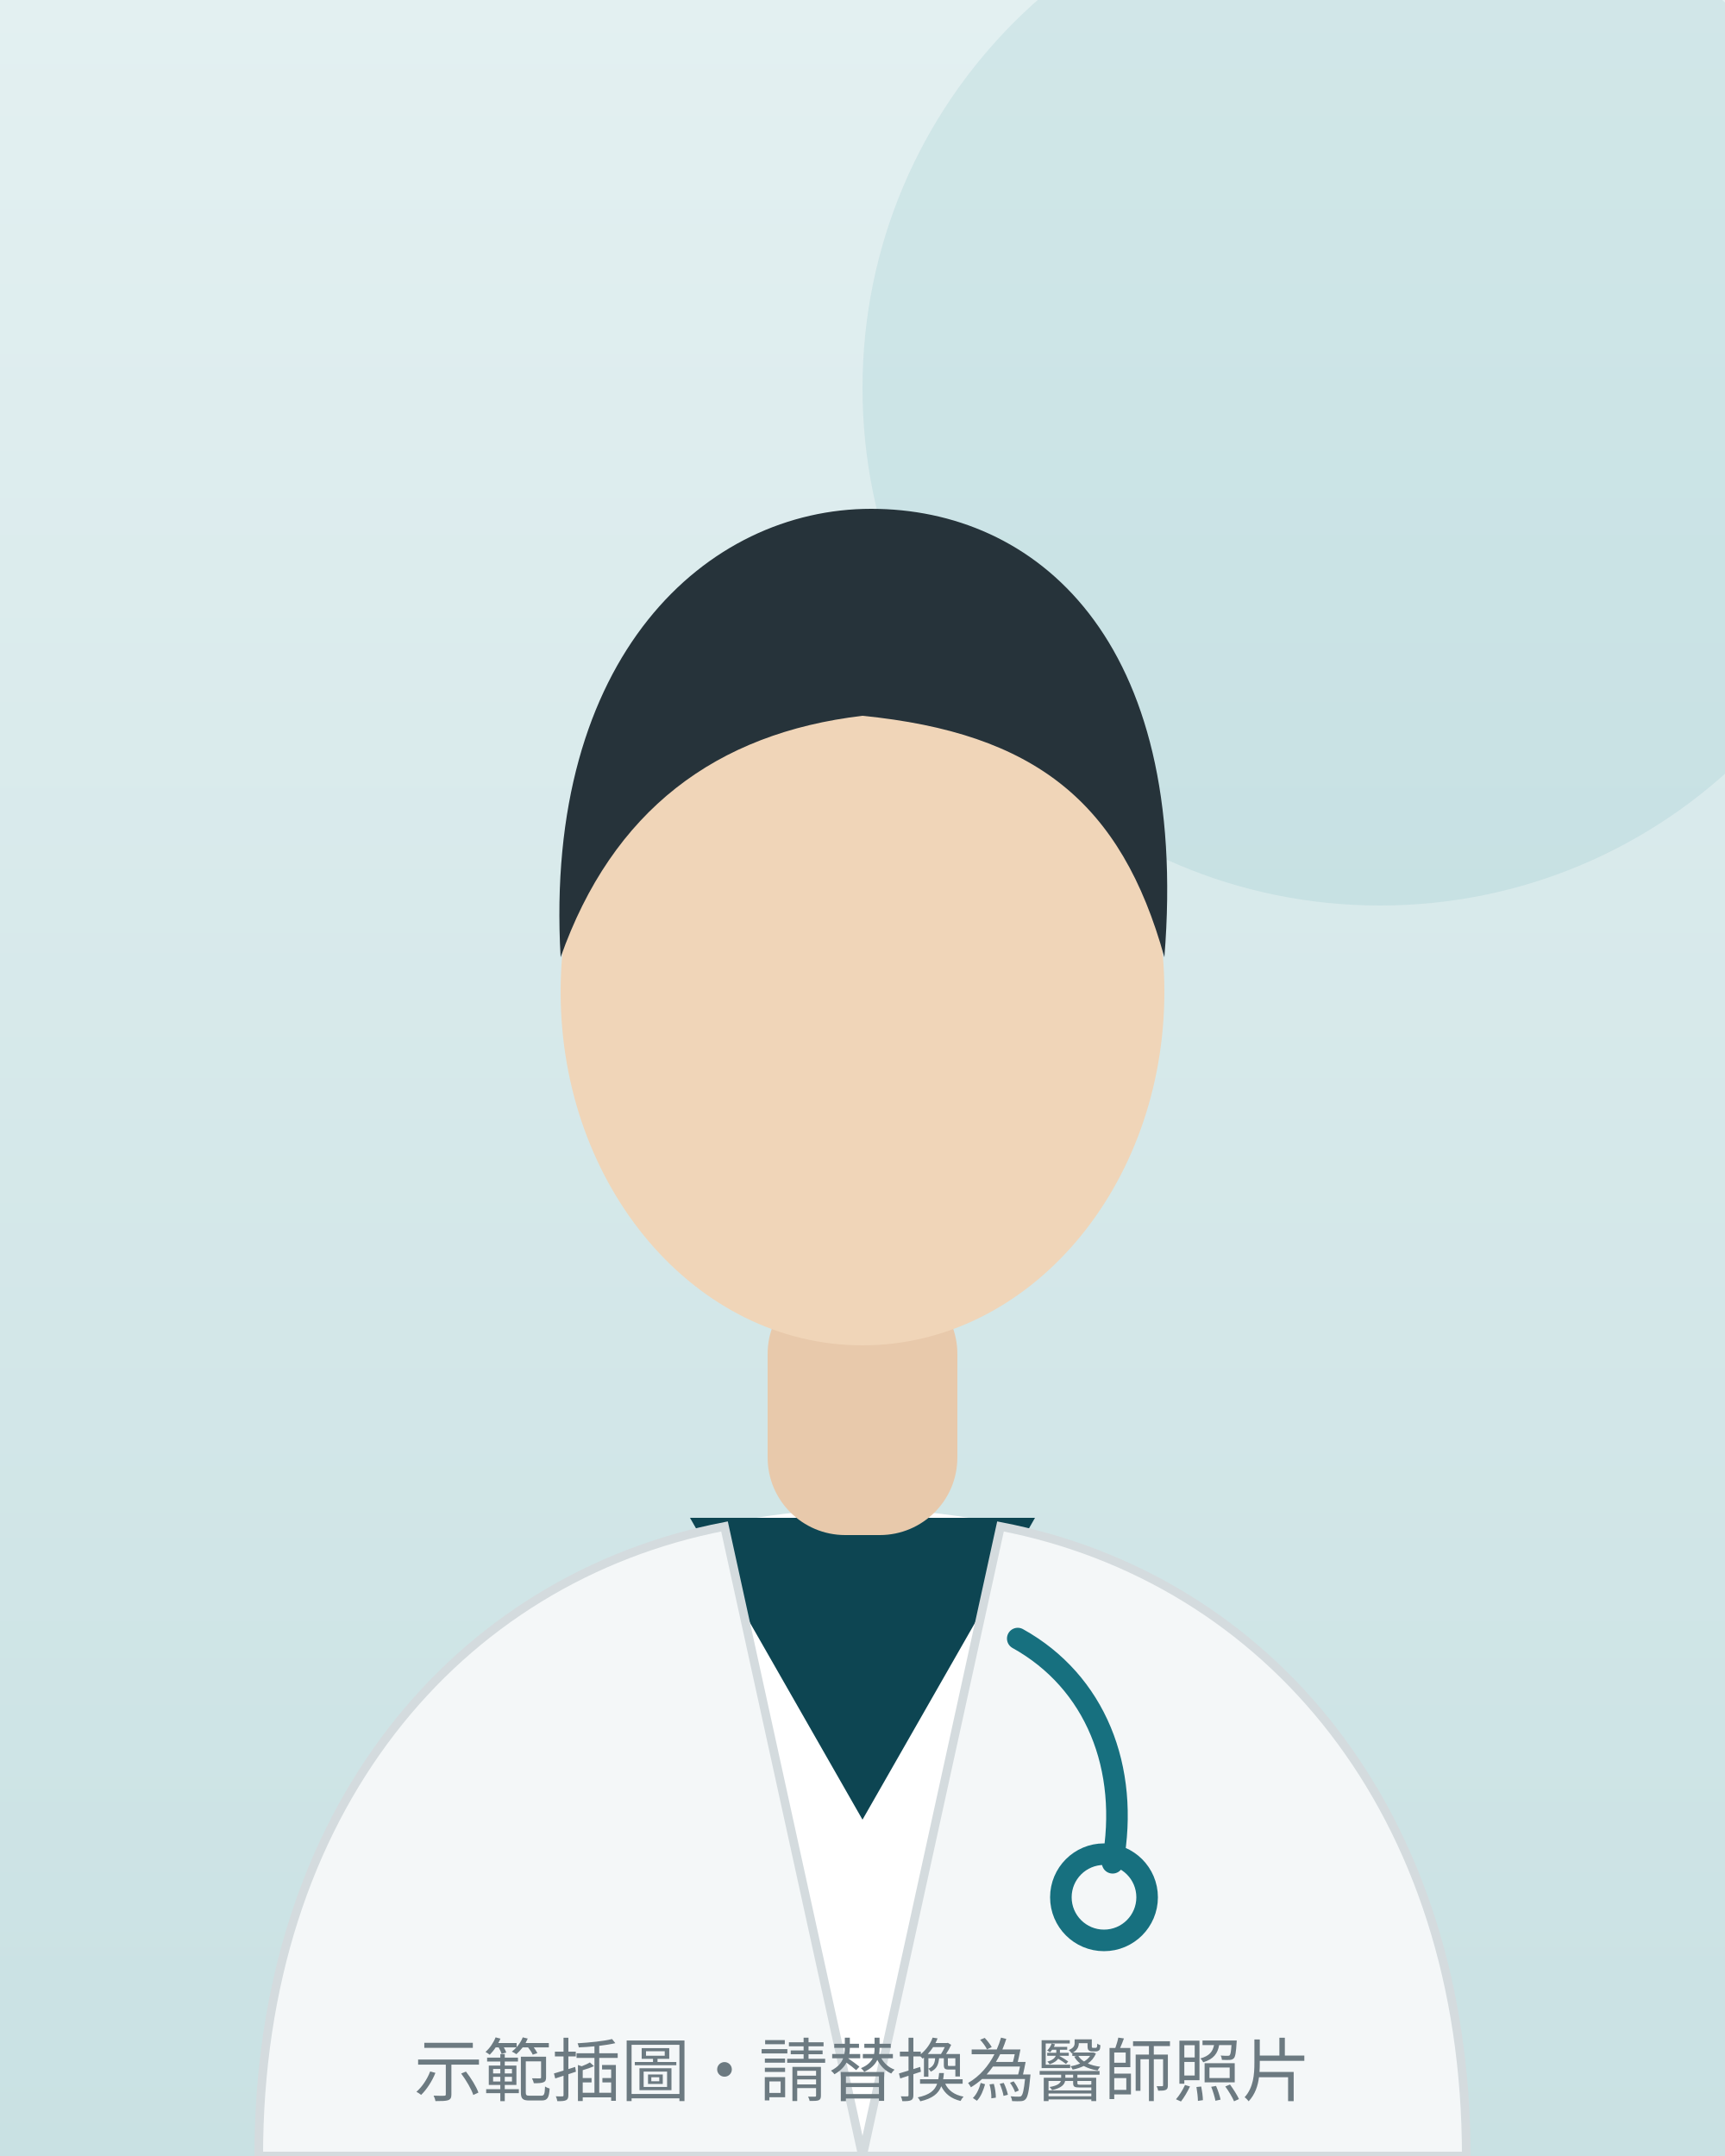
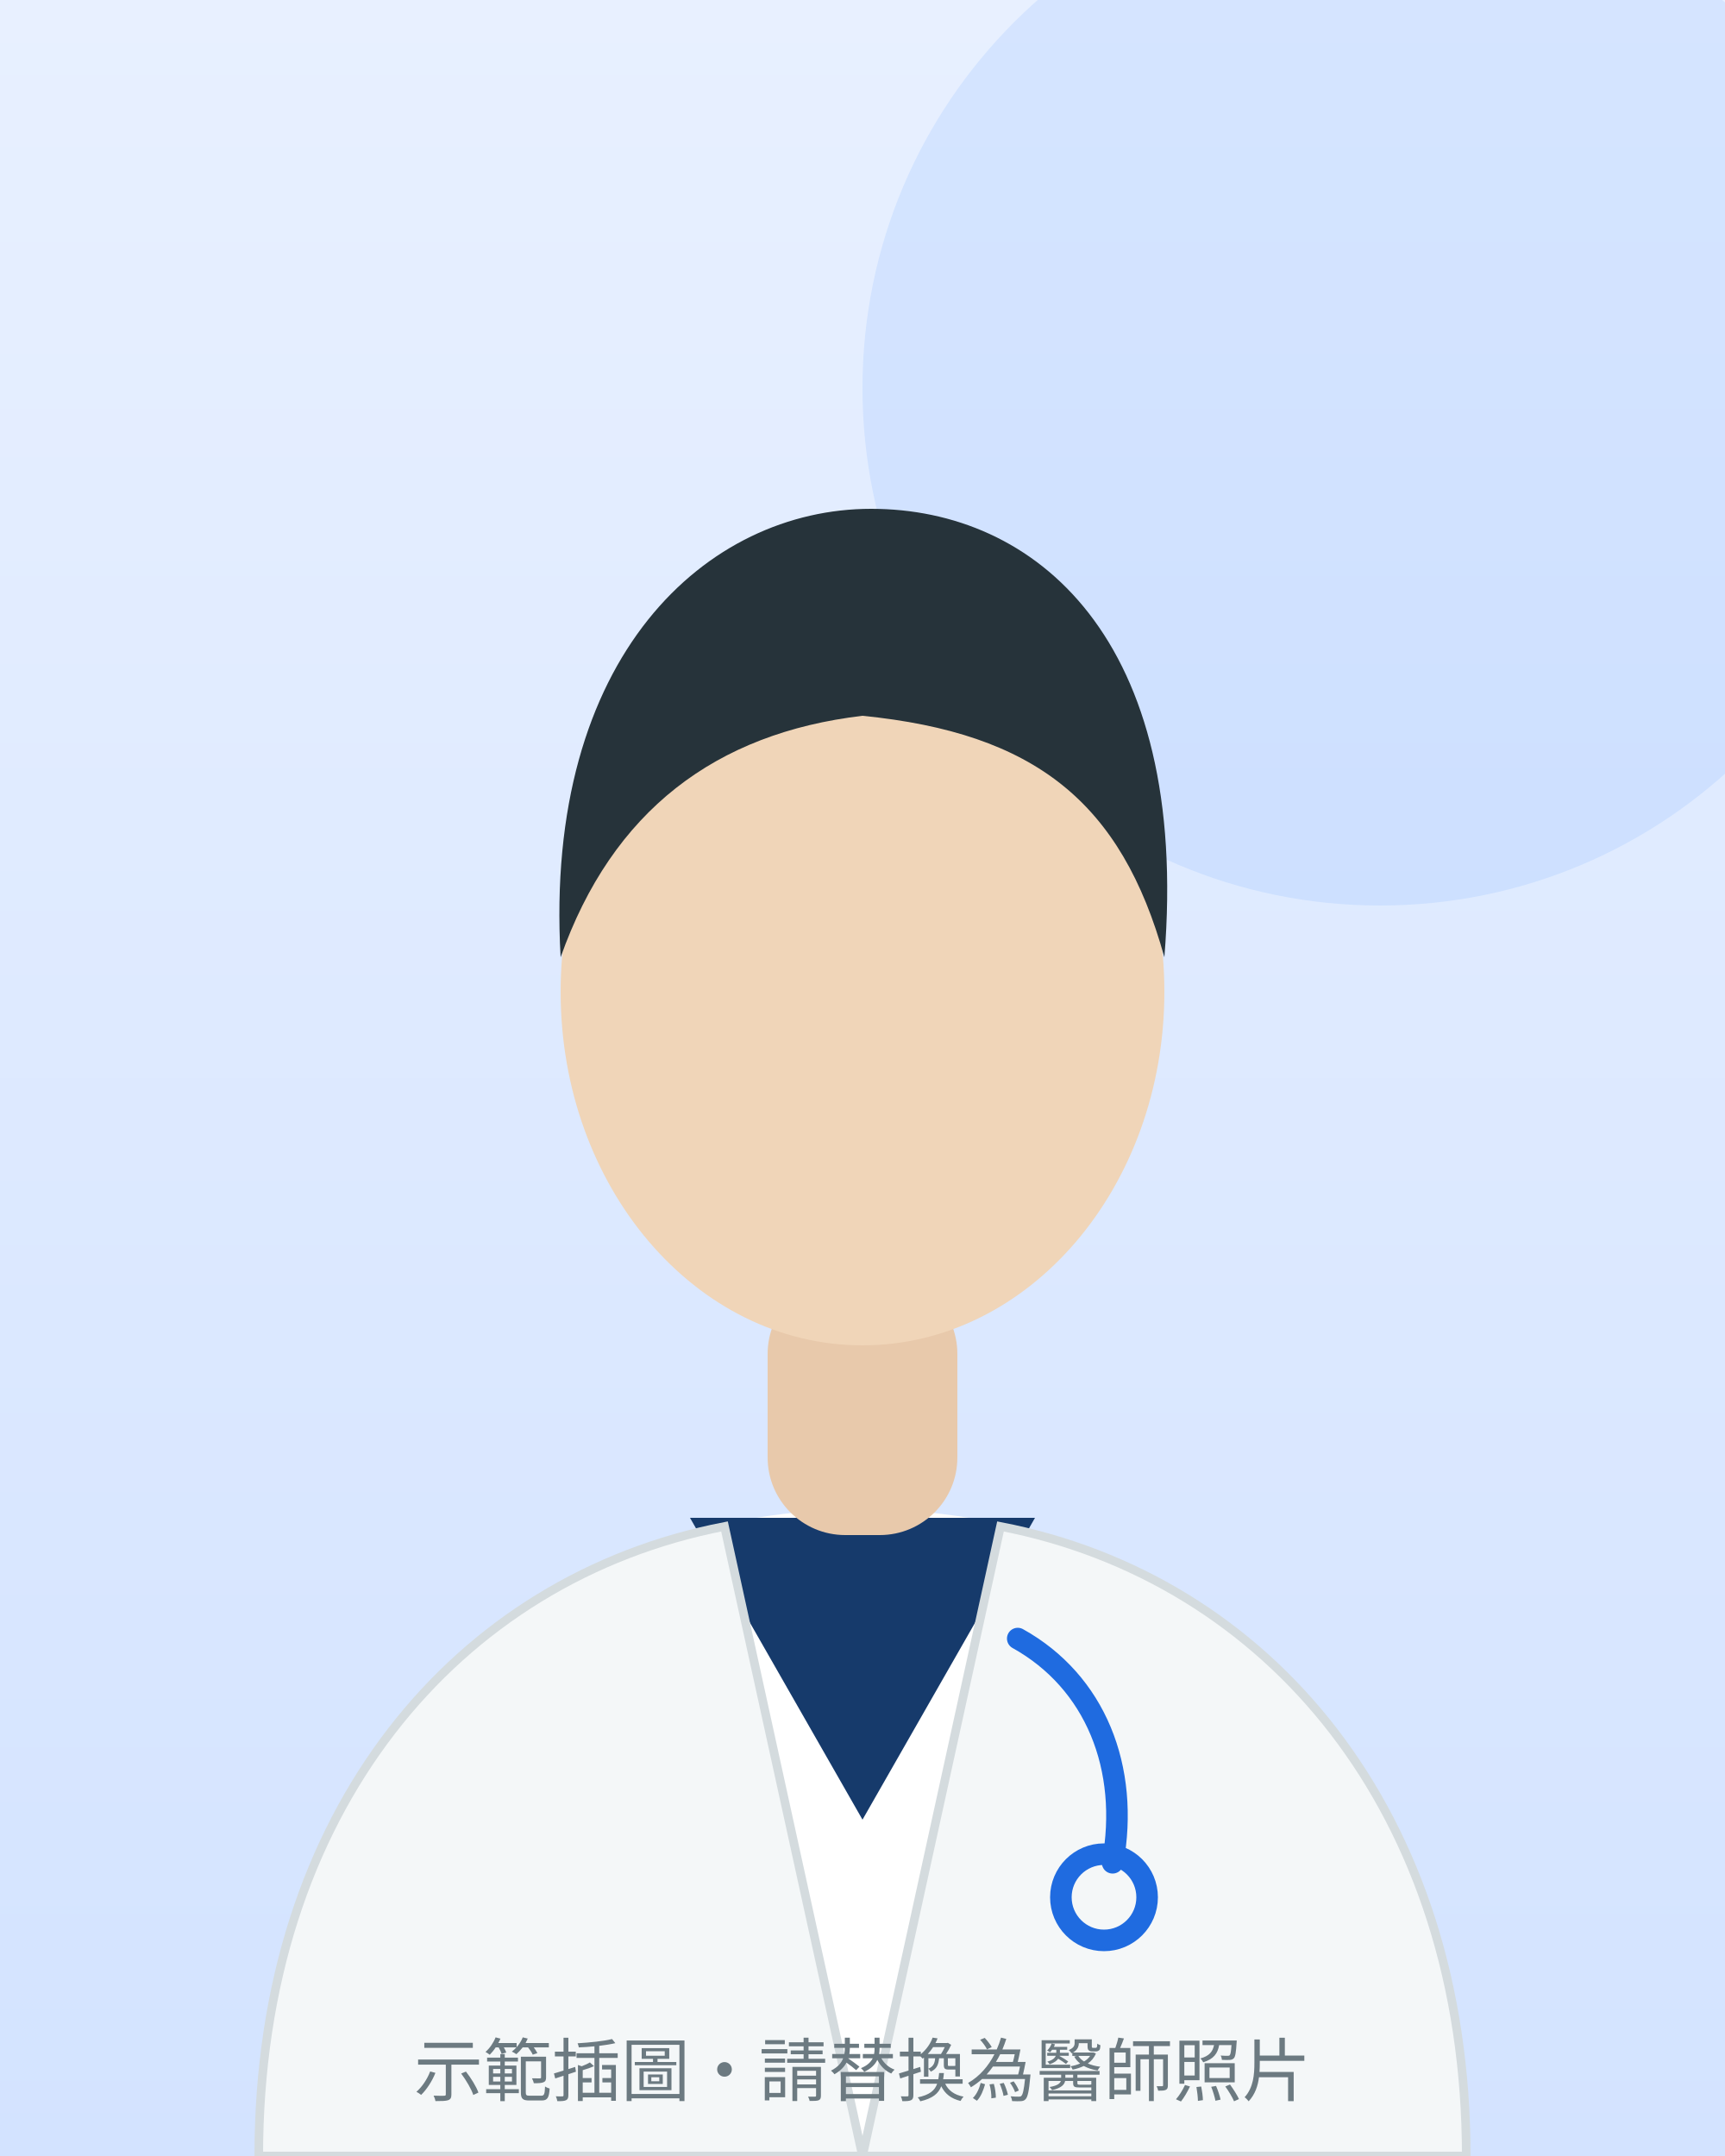
<svg xmlns="http://www.w3.org/2000/svg" viewBox="0 0 400 500" role="img" aria-label="醫師示範插圖">
  <defs>
    <linearGradient id="bg" x1="0" y1="0" x2="0" y2="1">
-       <stop offset="0" stop-color="#e3f0f1" />
-       <stop offset="1" stop-color="#c9e1e3" />
+       <stop offset="0" stop-color="#e8f0ff" />
+       <stop offset="1" stop-color="#d3e3ff" />
    </linearGradient>
  </defs>
  <rect width="400" height="500" fill="url(#bg)" />
-   <circle cx="320" cy="90" r="120" fill="#2a8a96" opacity=".10" />
+   <circle cx="320" cy="90" r="120" fill="#247cff" opacity=".10" />
  <path d="M60 500c0-92 62-150 140-150s140 58 140 150Z" fill="#ffffff" />
-   <path d="M160 352l40 70 40-70" fill="#0d4552" />
+   <path d="M160 352l40 70 40-70" fill="#163a6b" />
  <path d="M60 500c0-80 46-134 108-146l32 146Z M340 500c0-80-46-134-108-146l-32 146Z" fill="#f4f7f8" stroke="#d4dbde" stroke-width="2" />
-   <path d="M236 380c18 10 26 30 22 52" fill="none" stroke="#17707f" stroke-width="5" stroke-linecap="round" />
-   <circle cx="256" cy="440" r="10" fill="none" stroke="#17707f" stroke-width="5" />
+   <path d="M236 380c18 10 26 30 22 52" fill="none" stroke="#1f6be0" stroke-width="5" stroke-linecap="round" />
+   <circle cx="256" cy="440" r="10" fill="none" stroke="#1f6be0" stroke-width="5" />
  <rect x="178" y="296" width="44" height="60" rx="18" fill="#e8c9ab" />
  <ellipse cx="200" cy="230" rx="70" ry="82" fill="#f0d5b8" />
  <path d="M130 222c-4-70 34-104 72-104s74 30 68 104c-10-36-30-52-70-56-34 4-58 22-70 56Z" fill="#26333a" />
  <text x="200" y="486" text-anchor="middle" font-family="sans-serif" font-size="16" fill="#6c7a81">示範插圖・請替換為醫師照片</text>
</svg>
